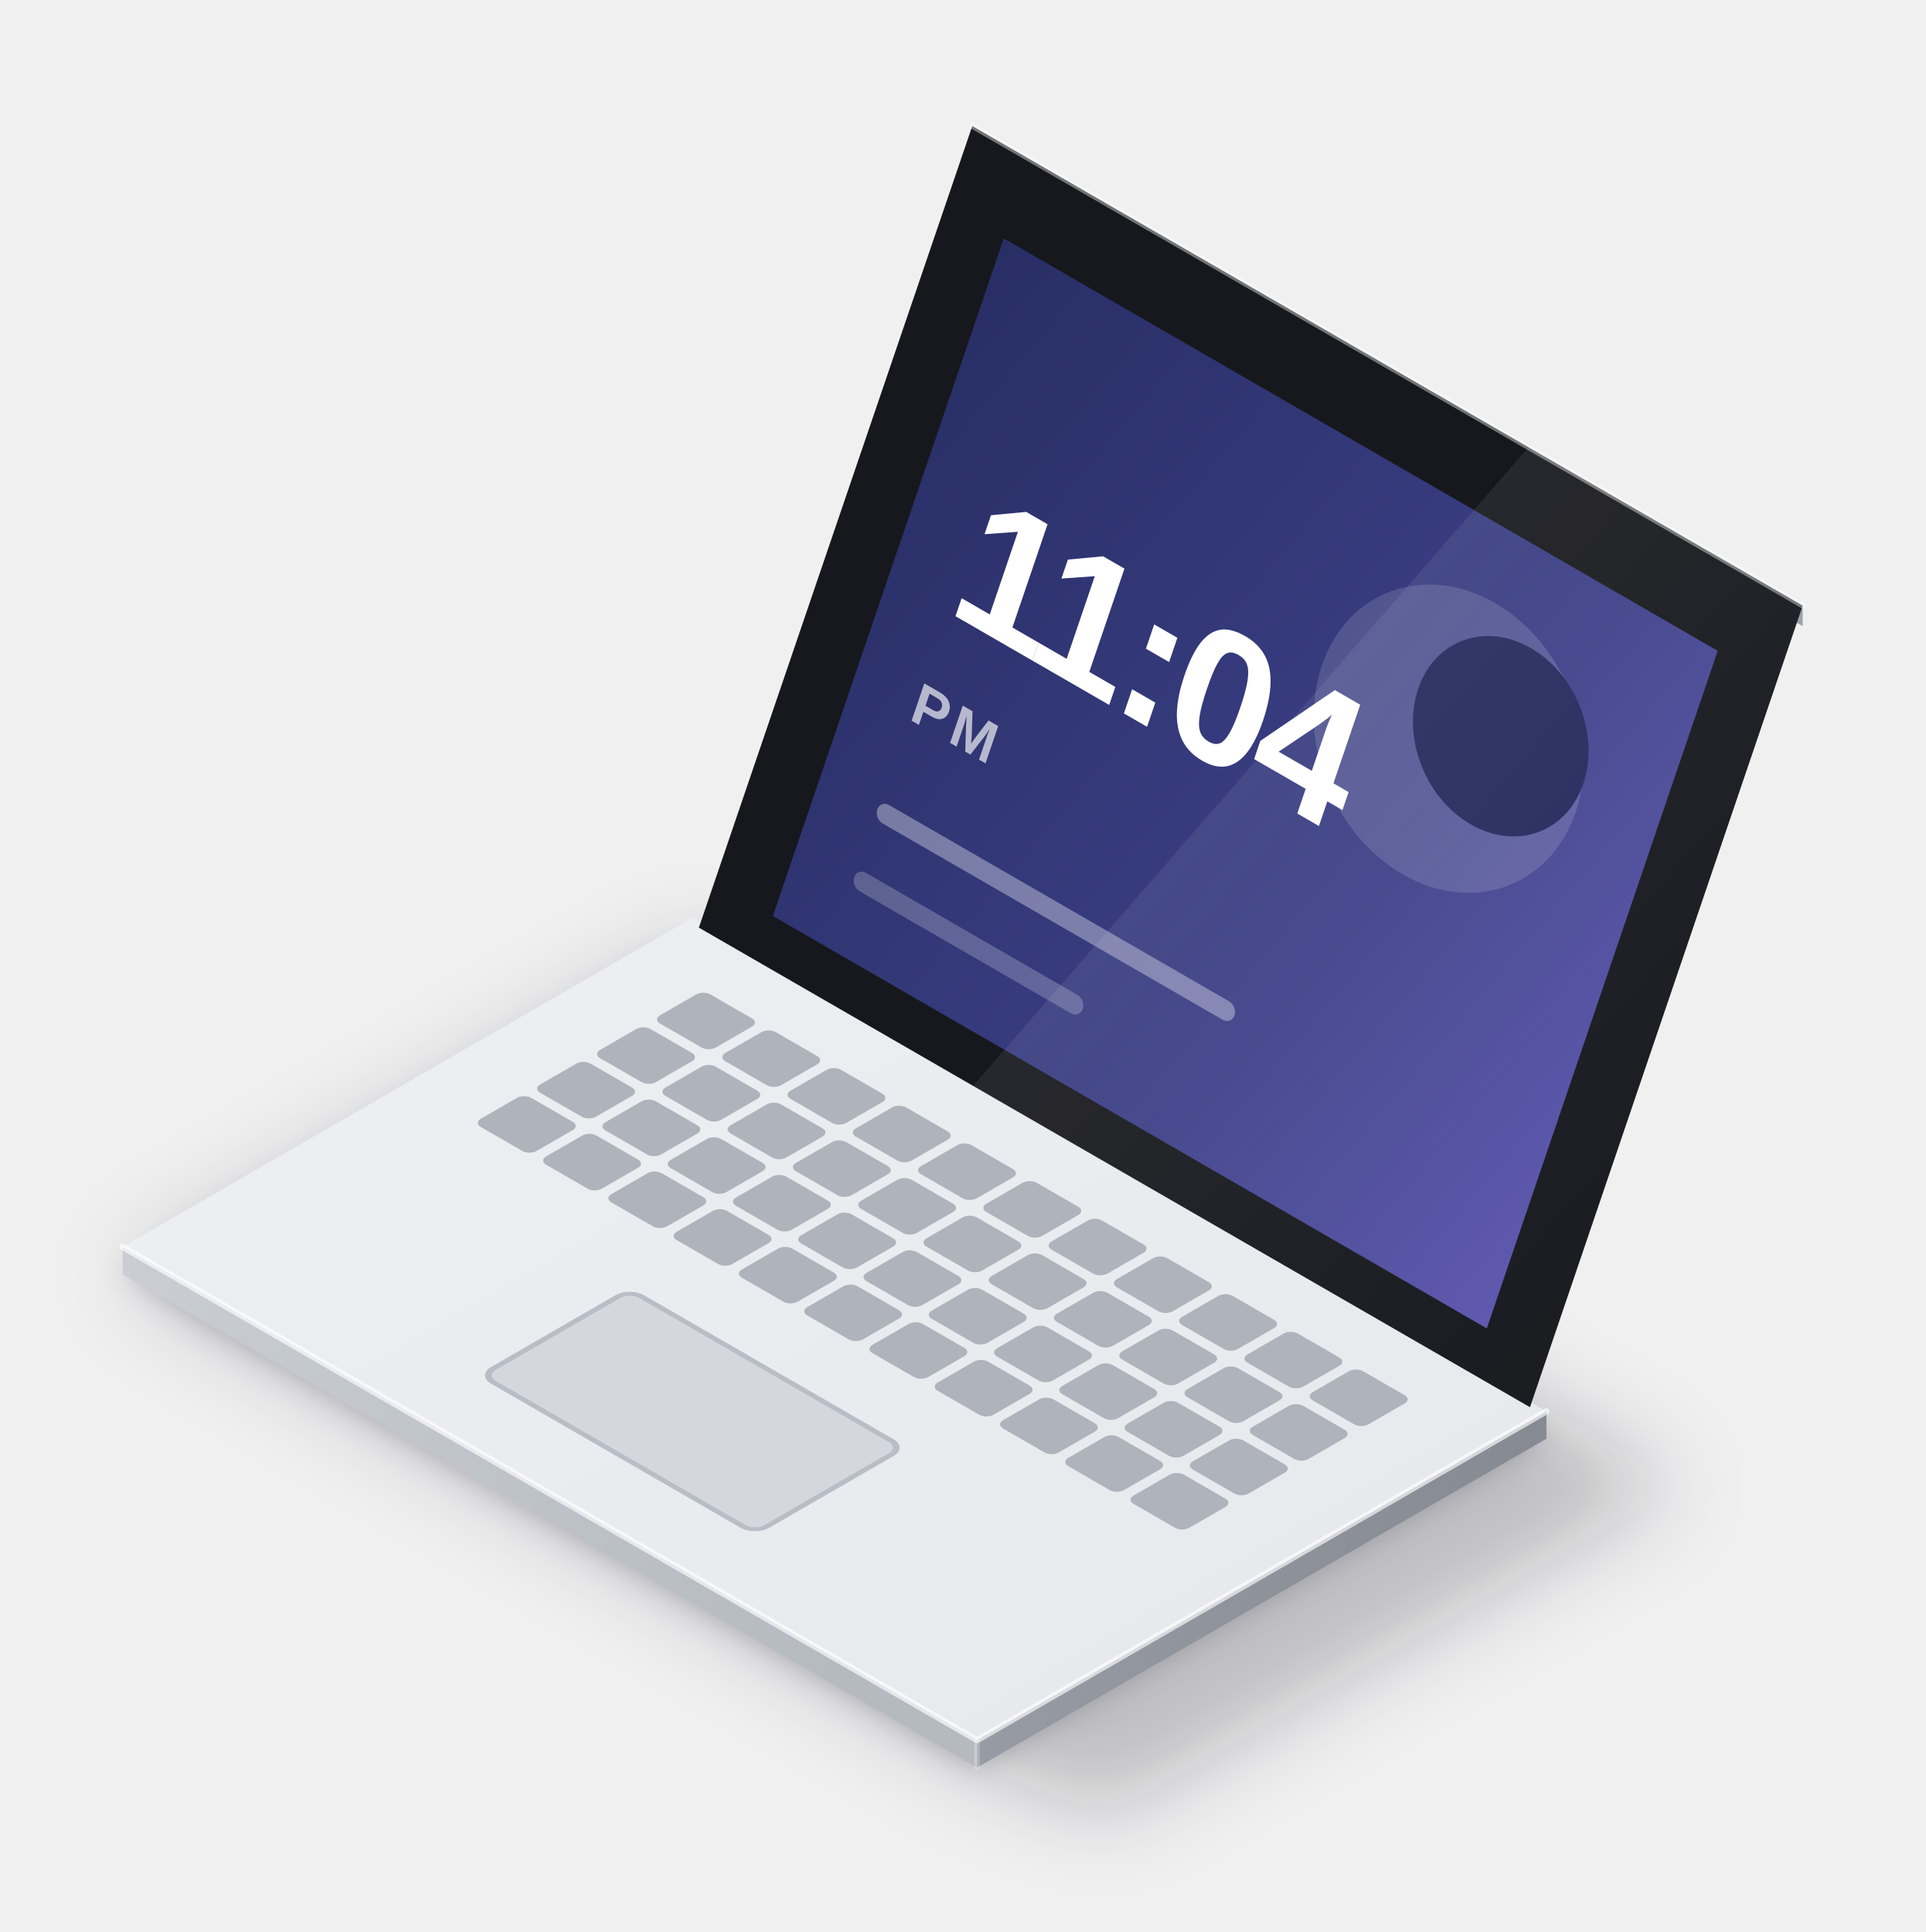
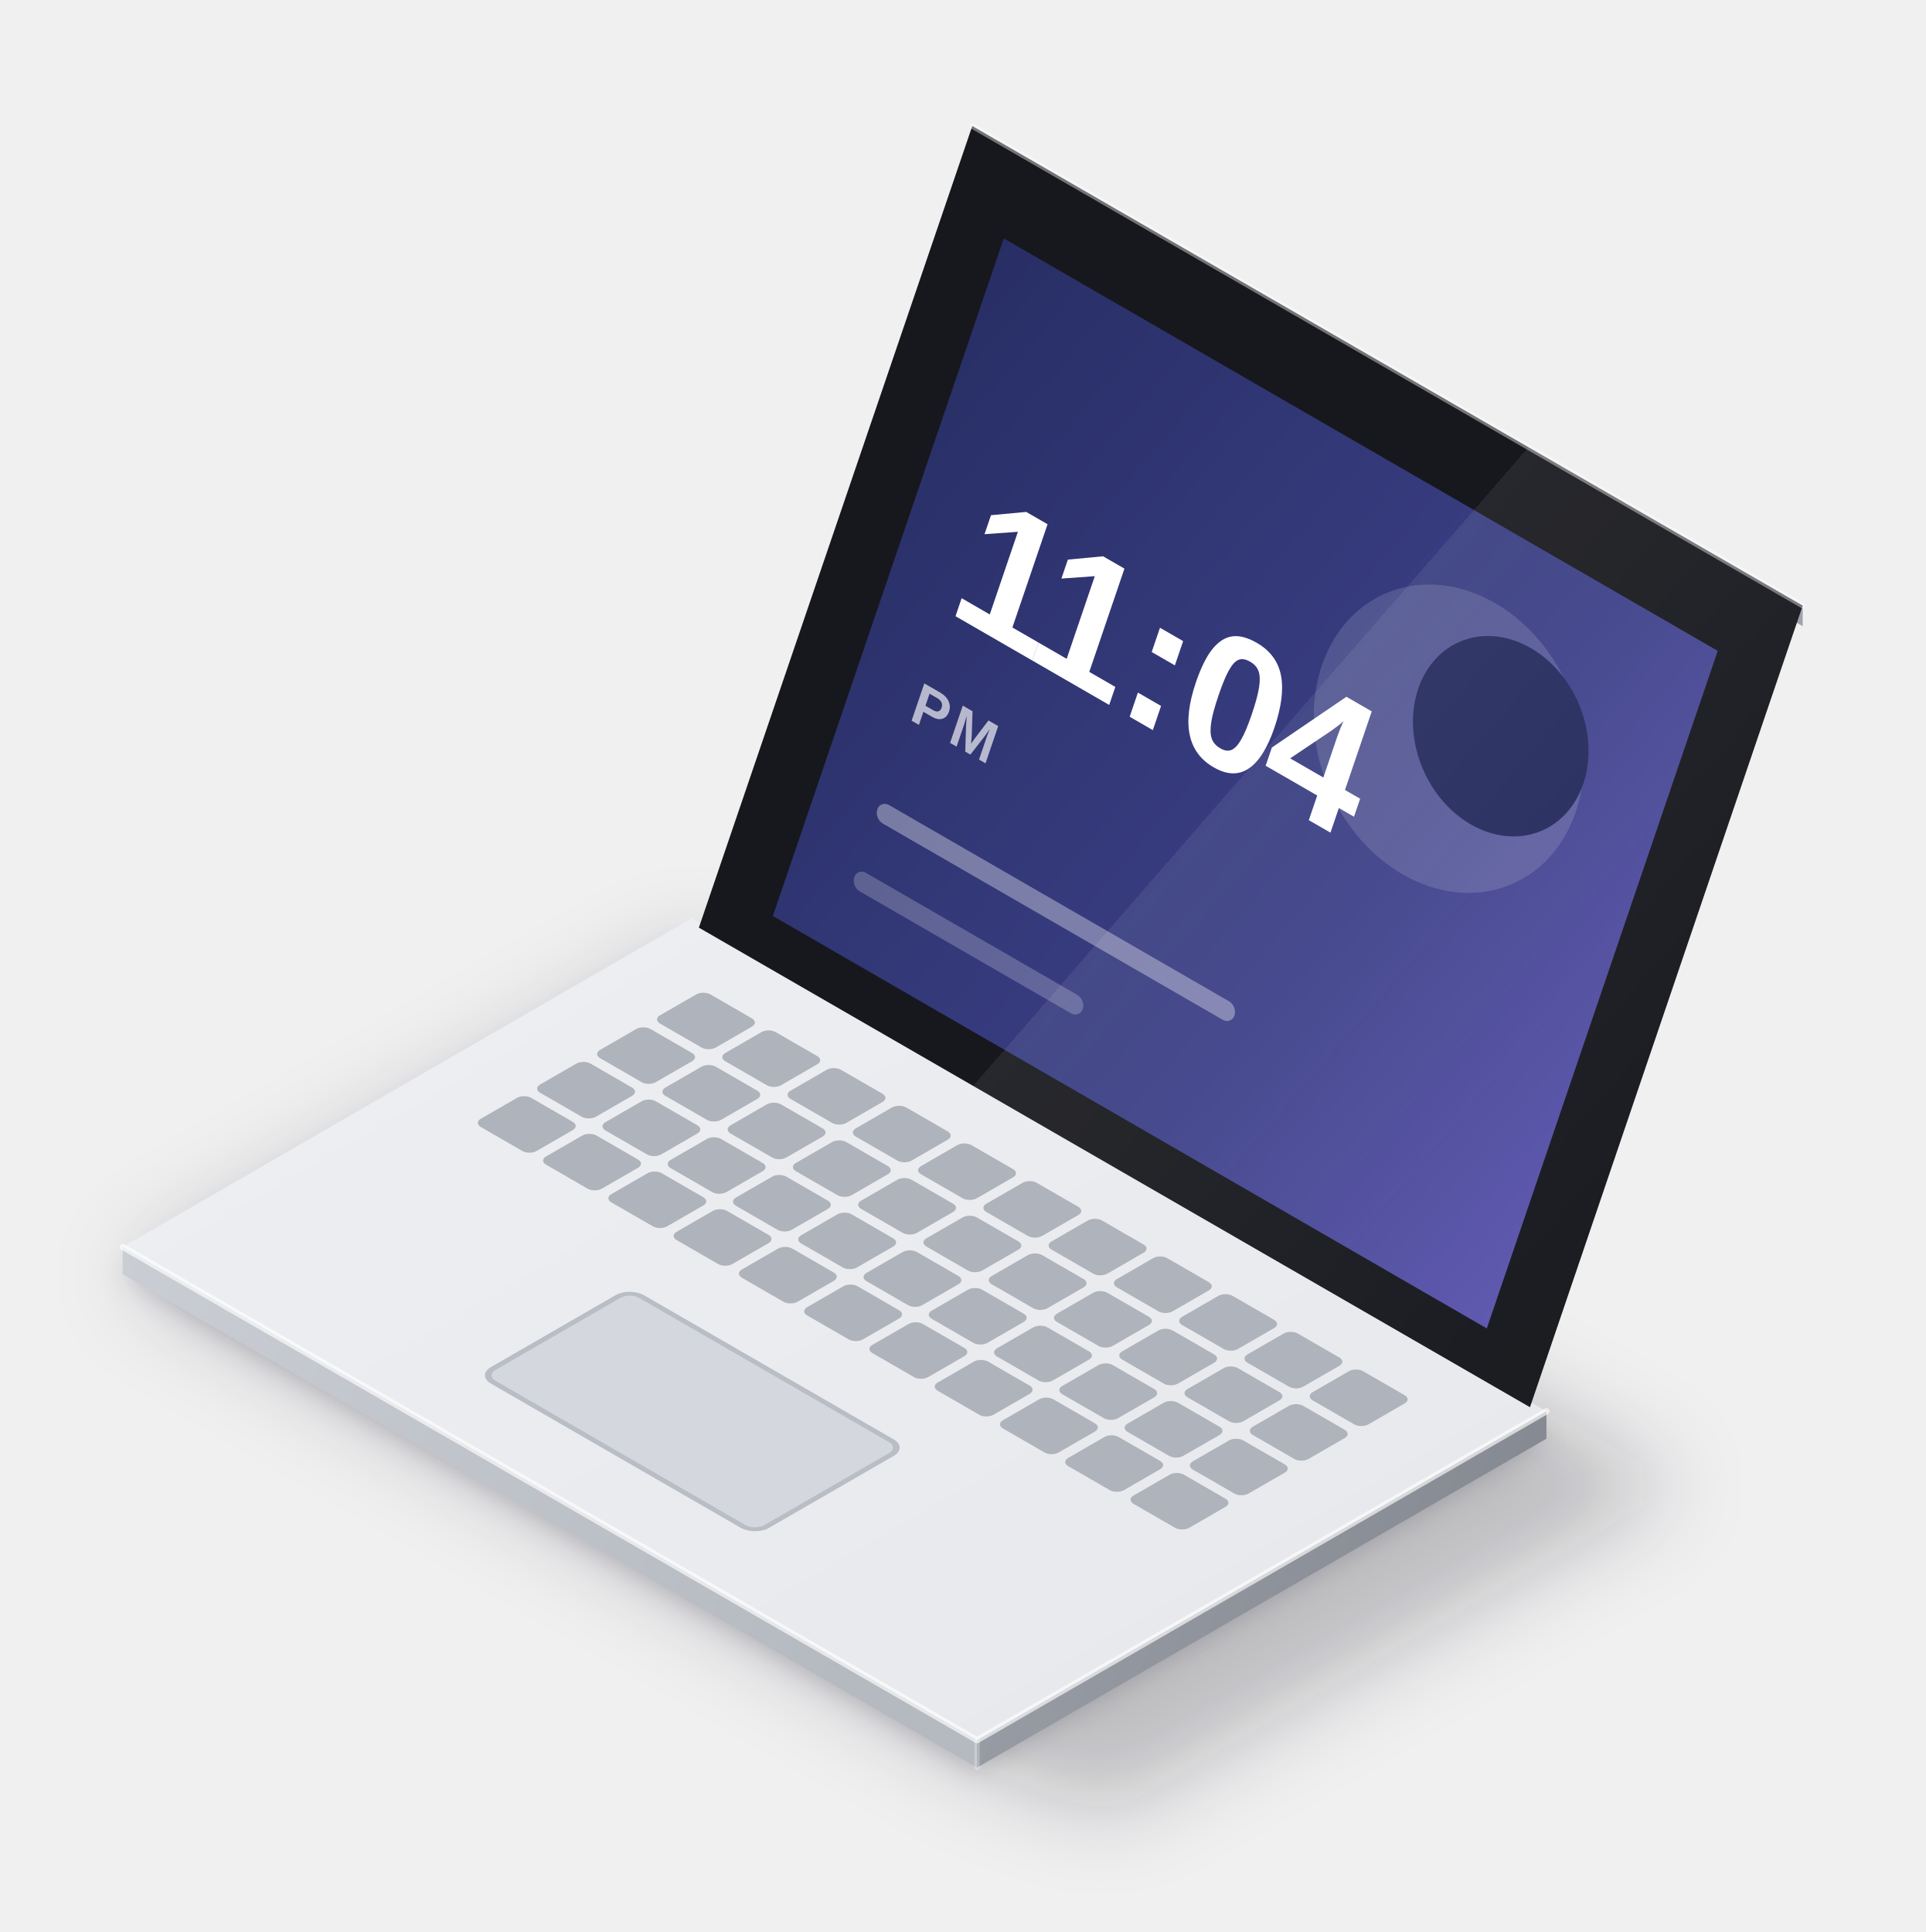
<svg xmlns="http://www.w3.org/2000/svg" width="900" viewBox="-101 -138 281 282" aria-hidden="true" focusable="false">
  <defs>
    <filter id="lap-b" x="-50%" y="-50%" width="200%" height="200%">
      <feGaussianBlur stdDeviation="6.4" />
    </filter>
    <filter id="lap-b2" x="-50%" y="-50%" width="200%" height="200%">
      <feGaussianBlur stdDeviation="2.0" />
    </filter>
    <filter id="lap-b3" x="-50%" y="-50%" width="200%" height="200%">
      <feGaussianBlur stdDeviation="13.6" />
    </filter>
    <linearGradient id="lap-1" x1="0" y1="0" x2="1" y2="1">
      <stop offset="0" stop-color="#eeeff2" />
      <stop offset="1" stop-color="#e6e8ec" />
    </linearGradient>
    <linearGradient id="lap-2" x1="0" y1="0" x2="1" y2="0.3">
      <stop offset="0" stop-color="#caced4" />
      <stop offset="1" stop-color="#b5b9c0" />
    </linearGradient>
    <linearGradient id="lap-3" x1="0" y1="0" x2="1" y2="0.3">
      <stop offset="0" stop-color="#9da2ab" />
      <stop offset="1" stop-color="#848890" />
    </linearGradient>
    <linearGradient id="lap-4" x1="0" y1="0" x2="1" y2="1">
      <stop offset="0" stop-color="#232a5c" />
      <stop offset="0.6" stop-color="#3b3f86" />
      <stop offset="1" stop-color="#6a5fc0" />
    </linearGradient>
    <linearGradient id="lap-5" x1="0" y1="0" x2="1" y2="1">
      <stop offset="0" stop-color="#ffffff" stop-opacity="0.0" />
      <stop offset="0.5" stop-color="#ffffff" stop-opacity="0.0" />
      <stop offset="0.5" stop-color="#ffffff" stop-opacity="0.07" />
      <stop offset="1" stop-color="#ffffff" stop-opacity="0.0" />
    </linearGradient>
  </defs>
  <g class="lyr" data-depth="0">
    <polygon points="-83.1,48.0 0.0,0.0 19.3,6.8 144.0,78.8 60.9,126.8 41.6,120.0" fill="#0b0b1a" opacity="0.22" filter="url(#lap-b)" />
    <polygon points="0.0,0.0 124.7,72.0 41.6,120.0 -83.1,48.0" fill="#0b0b1a" opacity="0.198" filter="url(#lap-b2)" />
    <polygon points="0.0,-4.0 124.7,68.0 41.6,116.0 -83.1,44.0" fill="url(#lap-1)" />
    <polygon points="-83.1,44.0 41.6,116.0 41.6,120.0 -83.1,48.0" fill="url(#lap-2)" />
    <polygon points="124.7,68.0 41.6,116.0 41.6,120.0 124.7,72.0" fill="url(#lap-3)" />
    <polyline points="-83.1,44.0 41.6,116.0 124.7,68.0" fill="none" stroke="#ffffff" stroke-width="0.9" stroke-linejoin="round" stroke-linecap="round" opacity="0.65" />
    <polyline points="41.6,116.0 41.6,120.0" fill="none" stroke="#ffffff" stroke-width="0.8" stroke-linejoin="round" stroke-linecap="round" opacity="0.25" />
    <g transform="matrix(0.866 0.5 -0.866 0.5 0.00 -4.00)">
      <rect x="11.5" y="9.6" width="9.4" height="8.5" rx="1.2" fill="#aeb3bc" />
      <rect x="22.5" y="9.6" width="9.4" height="8.5" rx="1.2" fill="#aeb3bc" />
      <rect x="33.5" y="9.6" width="9.4" height="8.5" rx="1.2" fill="#aeb3bc" />
      <rect x="44.5" y="9.6" width="9.4" height="8.5" rx="1.2" fill="#aeb3bc" />
      <rect x="55.5" y="9.6" width="9.4" height="8.5" rx="1.2" fill="#aeb3bc" />
      <rect x="66.5" y="9.6" width="9.4" height="8.5" rx="1.2" fill="#aeb3bc" />
      <rect x="77.5" y="9.6" width="9.4" height="8.5" rx="1.2" fill="#aeb3bc" />
      <rect x="88.5" y="9.6" width="9.4" height="8.5" rx="1.2" fill="#aeb3bc" />
      <rect x="99.5" y="9.6" width="9.4" height="8.5" rx="1.2" fill="#aeb3bc" />
      <rect x="110.5" y="9.6" width="9.4" height="8.5" rx="1.2" fill="#aeb3bc" />
      <rect x="121.5" y="9.6" width="9.4" height="8.5" rx="1.2" fill="#aeb3bc" />
      <rect x="11.5" y="19.7" width="9.4" height="8.5" rx="1.2" fill="#aeb3bc" />
      <rect x="22.5" y="19.7" width="9.4" height="8.5" rx="1.2" fill="#aeb3bc" />
      <rect x="33.5" y="19.7" width="9.4" height="8.5" rx="1.2" fill="#aeb3bc" />
      <rect x="44.5" y="19.7" width="9.4" height="8.5" rx="1.2" fill="#aeb3bc" />
      <rect x="55.5" y="19.7" width="9.4" height="8.5" rx="1.2" fill="#aeb3bc" />
      <rect x="66.5" y="19.7" width="9.4" height="8.5" rx="1.2" fill="#aeb3bc" />
      <rect x="77.5" y="19.7" width="9.4" height="8.5" rx="1.2" fill="#aeb3bc" />
      <rect x="88.5" y="19.7" width="9.4" height="8.5" rx="1.2" fill="#aeb3bc" />
      <rect x="99.5" y="19.7" width="9.4" height="8.5" rx="1.2" fill="#aeb3bc" />
      <rect x="110.5" y="19.7" width="9.4" height="8.5" rx="1.2" fill="#aeb3bc" />
      <rect x="121.5" y="19.7" width="9.4" height="8.5" rx="1.2" fill="#aeb3bc" />
      <rect x="11.5" y="29.8" width="9.4" height="8.5" rx="1.2" fill="#aeb3bc" />
      <rect x="22.5" y="29.8" width="9.4" height="8.5" rx="1.2" fill="#aeb3bc" />
      <rect x="33.5" y="29.8" width="9.4" height="8.5" rx="1.2" fill="#aeb3bc" />
      <rect x="44.5" y="29.8" width="9.4" height="8.5" rx="1.2" fill="#aeb3bc" />
      <rect x="55.5" y="29.8" width="9.4" height="8.5" rx="1.2" fill="#aeb3bc" />
      <rect x="66.5" y="29.8" width="9.4" height="8.5" rx="1.2" fill="#aeb3bc" />
      <rect x="77.5" y="29.8" width="9.4" height="8.5" rx="1.2" fill="#aeb3bc" />
      <rect x="88.5" y="29.8" width="9.4" height="8.5" rx="1.2" fill="#aeb3bc" />
      <rect x="99.5" y="29.8" width="9.4" height="8.5" rx="1.2" fill="#aeb3bc" />
      <rect x="110.5" y="29.8" width="9.4" height="8.5" rx="1.2" fill="#aeb3bc" />
      <rect x="121.5" y="29.8" width="9.4" height="8.5" rx="1.2" fill="#aeb3bc" />
      <rect x="11.5" y="39.8" width="9.4" height="8.5" rx="1.2" fill="#aeb3bc" />
      <rect x="22.5" y="39.8" width="9.4" height="8.5" rx="1.2" fill="#aeb3bc" />
      <rect x="33.5" y="39.8" width="9.4" height="8.5" rx="1.2" fill="#aeb3bc" />
      <rect x="44.5" y="39.8" width="9.4" height="8.5" rx="1.2" fill="#aeb3bc" />
      <rect x="55.5" y="39.8" width="9.4" height="8.5" rx="1.2" fill="#aeb3bc" />
      <rect x="66.5" y="39.8" width="9.4" height="8.5" rx="1.2" fill="#aeb3bc" />
      <rect x="77.5" y="39.8" width="9.4" height="8.5" rx="1.2" fill="#aeb3bc" />
      <rect x="88.5" y="39.8" width="9.4" height="8.5" rx="1.2" fill="#aeb3bc" />
      <rect x="99.5" y="39.8" width="9.4" height="8.5" rx="1.2" fill="#aeb3bc" />
      <rect x="110.5" y="39.8" width="9.4" height="8.5" rx="1.2" fill="#aeb3bc" />
      <rect x="121.5" y="39.8" width="9.4" height="8.5" rx="1.2" fill="#aeb3bc" />
      <rect x="49.0" y="59.5" width="46.1" height="25.0" rx="2" fill="#d4d7dd" stroke="#b9bdc6" stroke-width=".8" />
    </g>
    <polygon points="40.9,-119.6 162.1,-49.6 162.1,-46.6 40.9,-116.6" fill="#9da2ab" />
    <polygon points="1.0,-2.6 122.3,67.4 162.1,-49.6 40.9,-119.6" fill="#17181d" />
    <polygon points="45.5,-103.2 149.7,-43.0 116.0,55.9 11.8,-4.3" fill="url(#lap-4)" />
    <g transform="matrix(0.842 0.4861 -0.3064 0.8998 45.46 -103.23)">
      <circle cx="89.2" cy="33.0" r="22.0" fill="#fff" fill-opacity=".14" />
      <circle cx="96.6" cy="28.6" r="14.3" fill="#232a5c" />
-       <text x="9.9" y="55.0" font-family="'Bricolage Grotesque','Helvetica Neue',Arial,sans-serif" font-size="28.6" font-weight="700" letter-spacing="-1" fill="#fff">11:04</text>
+       <text x="9.9" y="55.0" font-family="'Bricolage Grotesque','Helvetica Neue',Arial,sans-serif" font-size="28.6" font-weight="700" letter-spacing="-1" fill="#fff">11<tspan class="blink">:</tspan>04</text>
      <text x="9.9" y="72.6" font-family="'Bricolage Grotesque','Helvetica Neue',Arial,sans-serif" font-size="8.8" font-weight="600" letter-spacing=".8" fill="#fff" fill-opacity=".65">PM</text>
      <rect x="9.9" y="85.8" width="61.9" height="3" rx="1.5" fill="#fff" fill-opacity=".35" />
      <rect x="9.9" y="96.8" width="39.6" height="3" rx="1.5" fill="#fff" fill-opacity=".22" />
    </g>
    <polygon points="1.0,-2.6 122.3,67.4 162.1,-49.6 40.9,-119.6" fill="url(#lap-5)" />
    <polyline points="40.9,-119.6 162.1,-49.6" fill="none" stroke="#ffffff" stroke-width="0.8" stroke-linejoin="round" stroke-linecap="round" opacity="0.4" />
  </g>
</svg>
